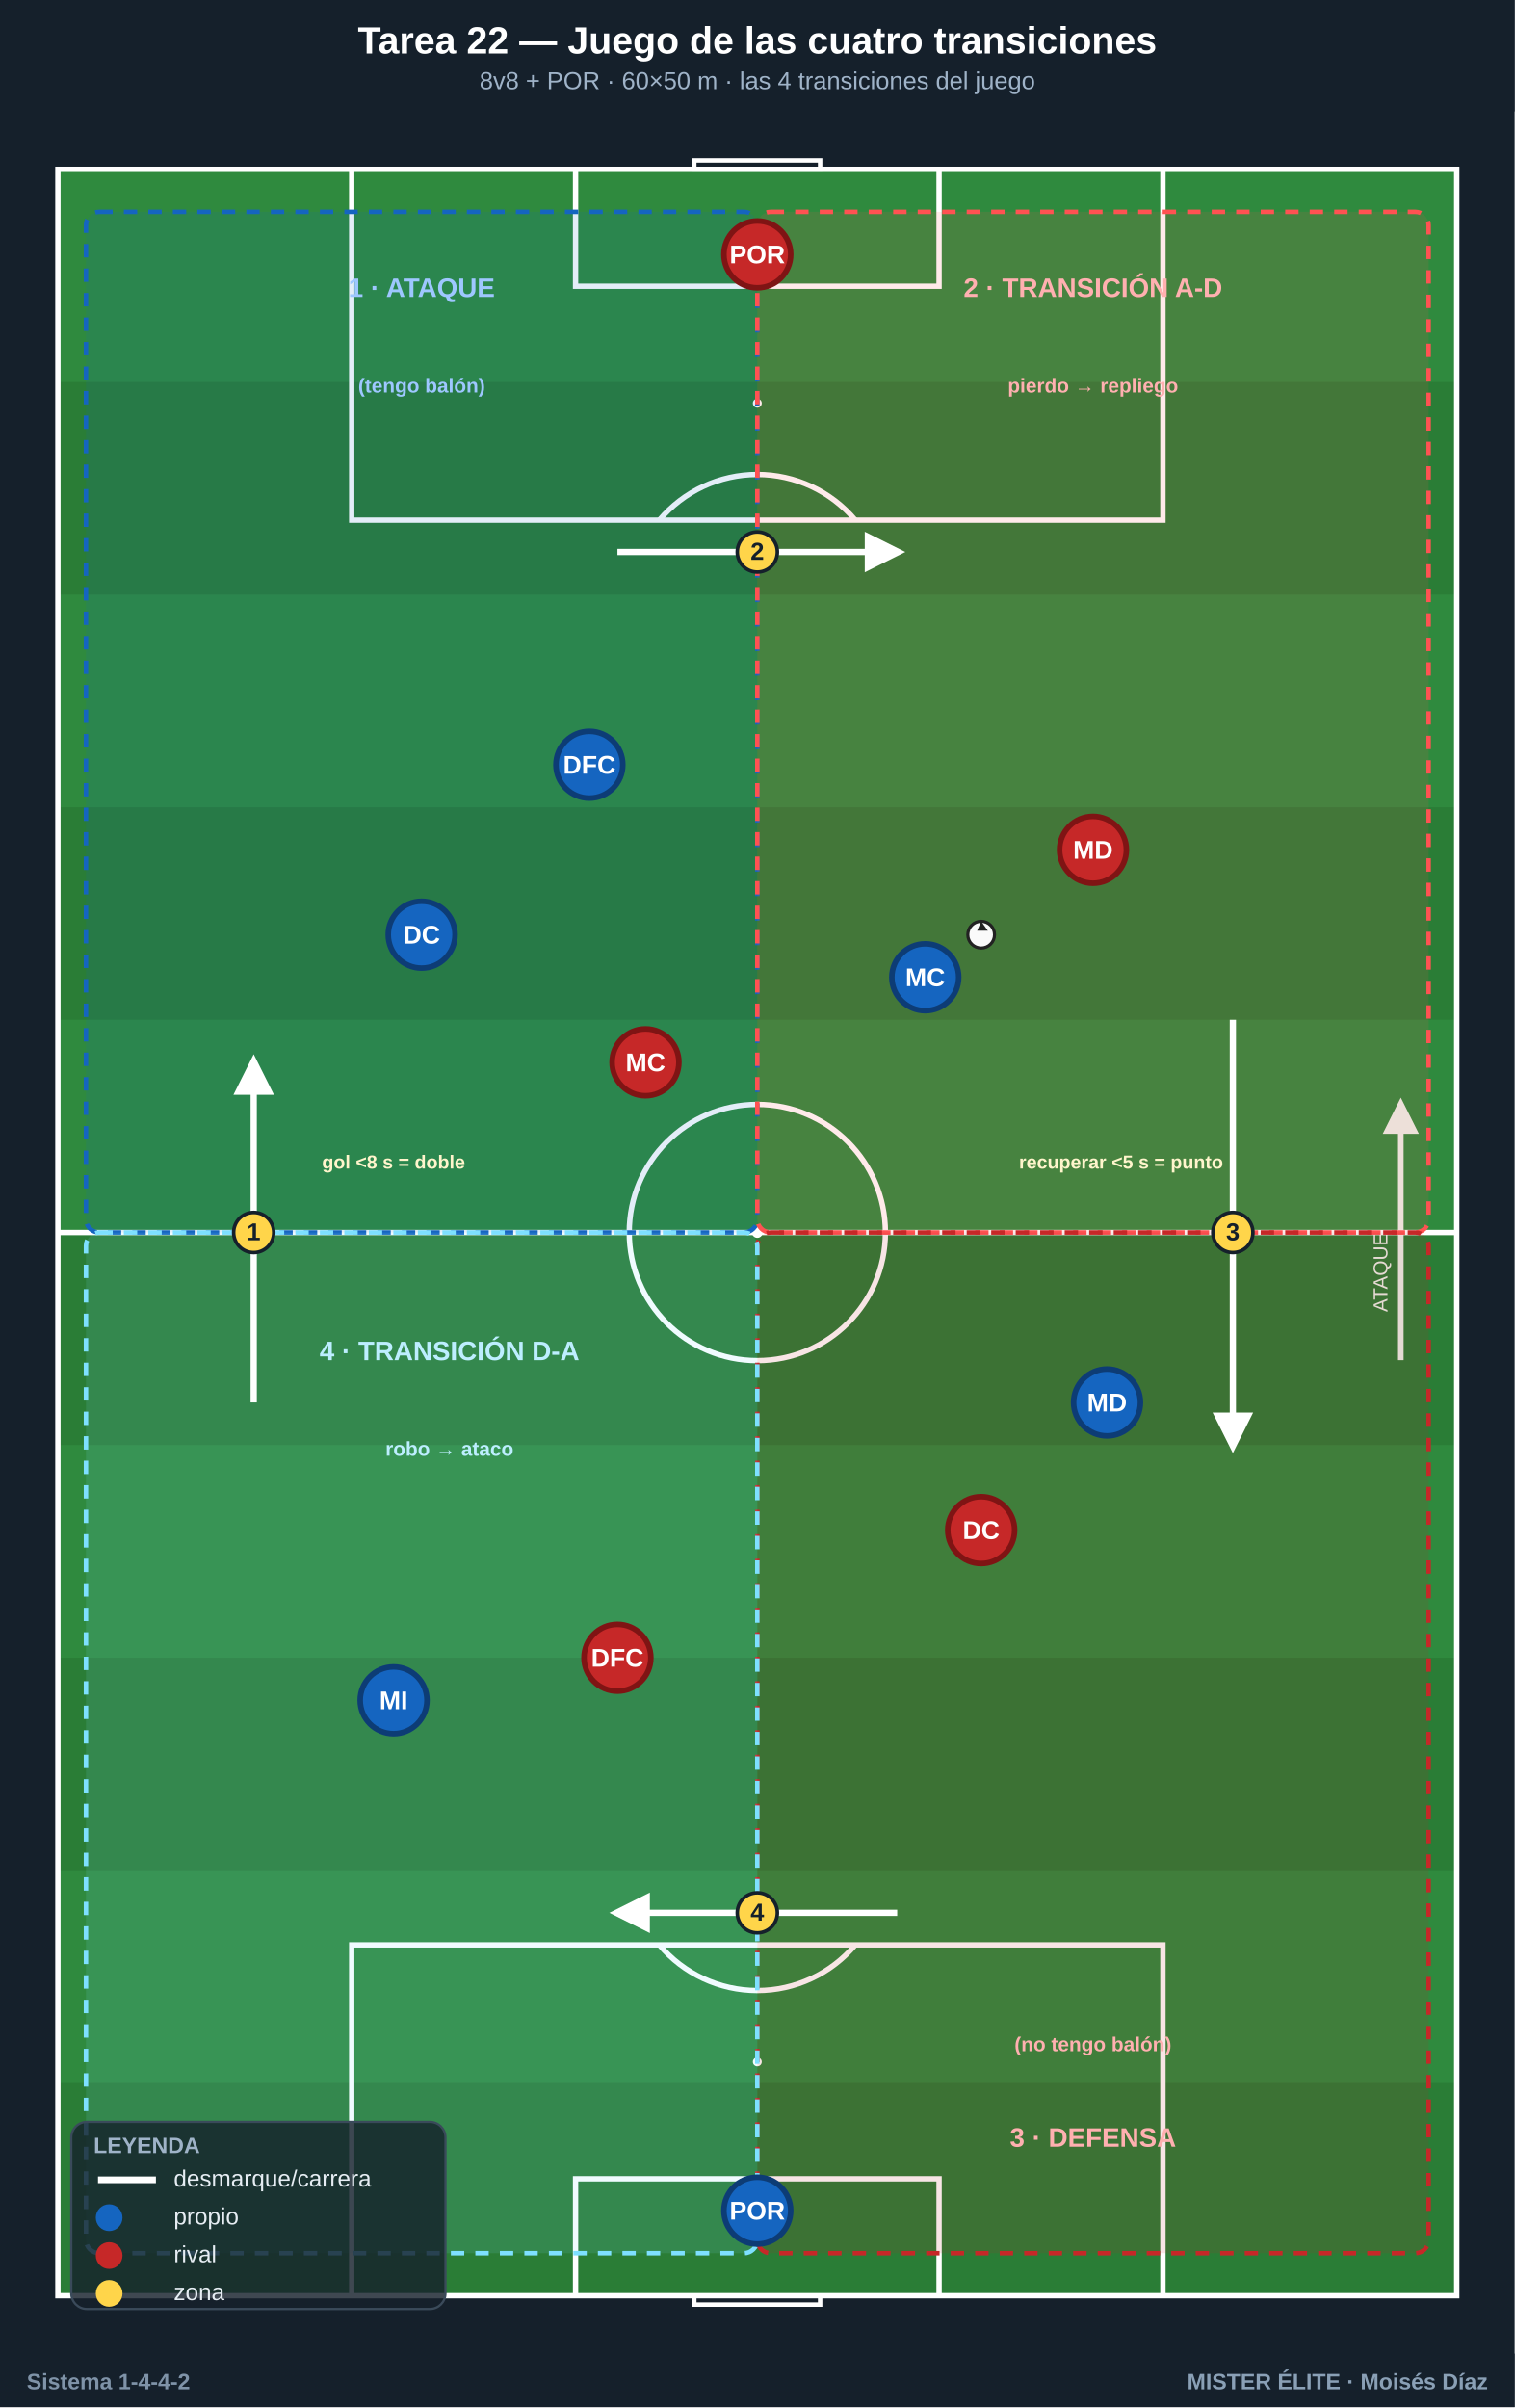
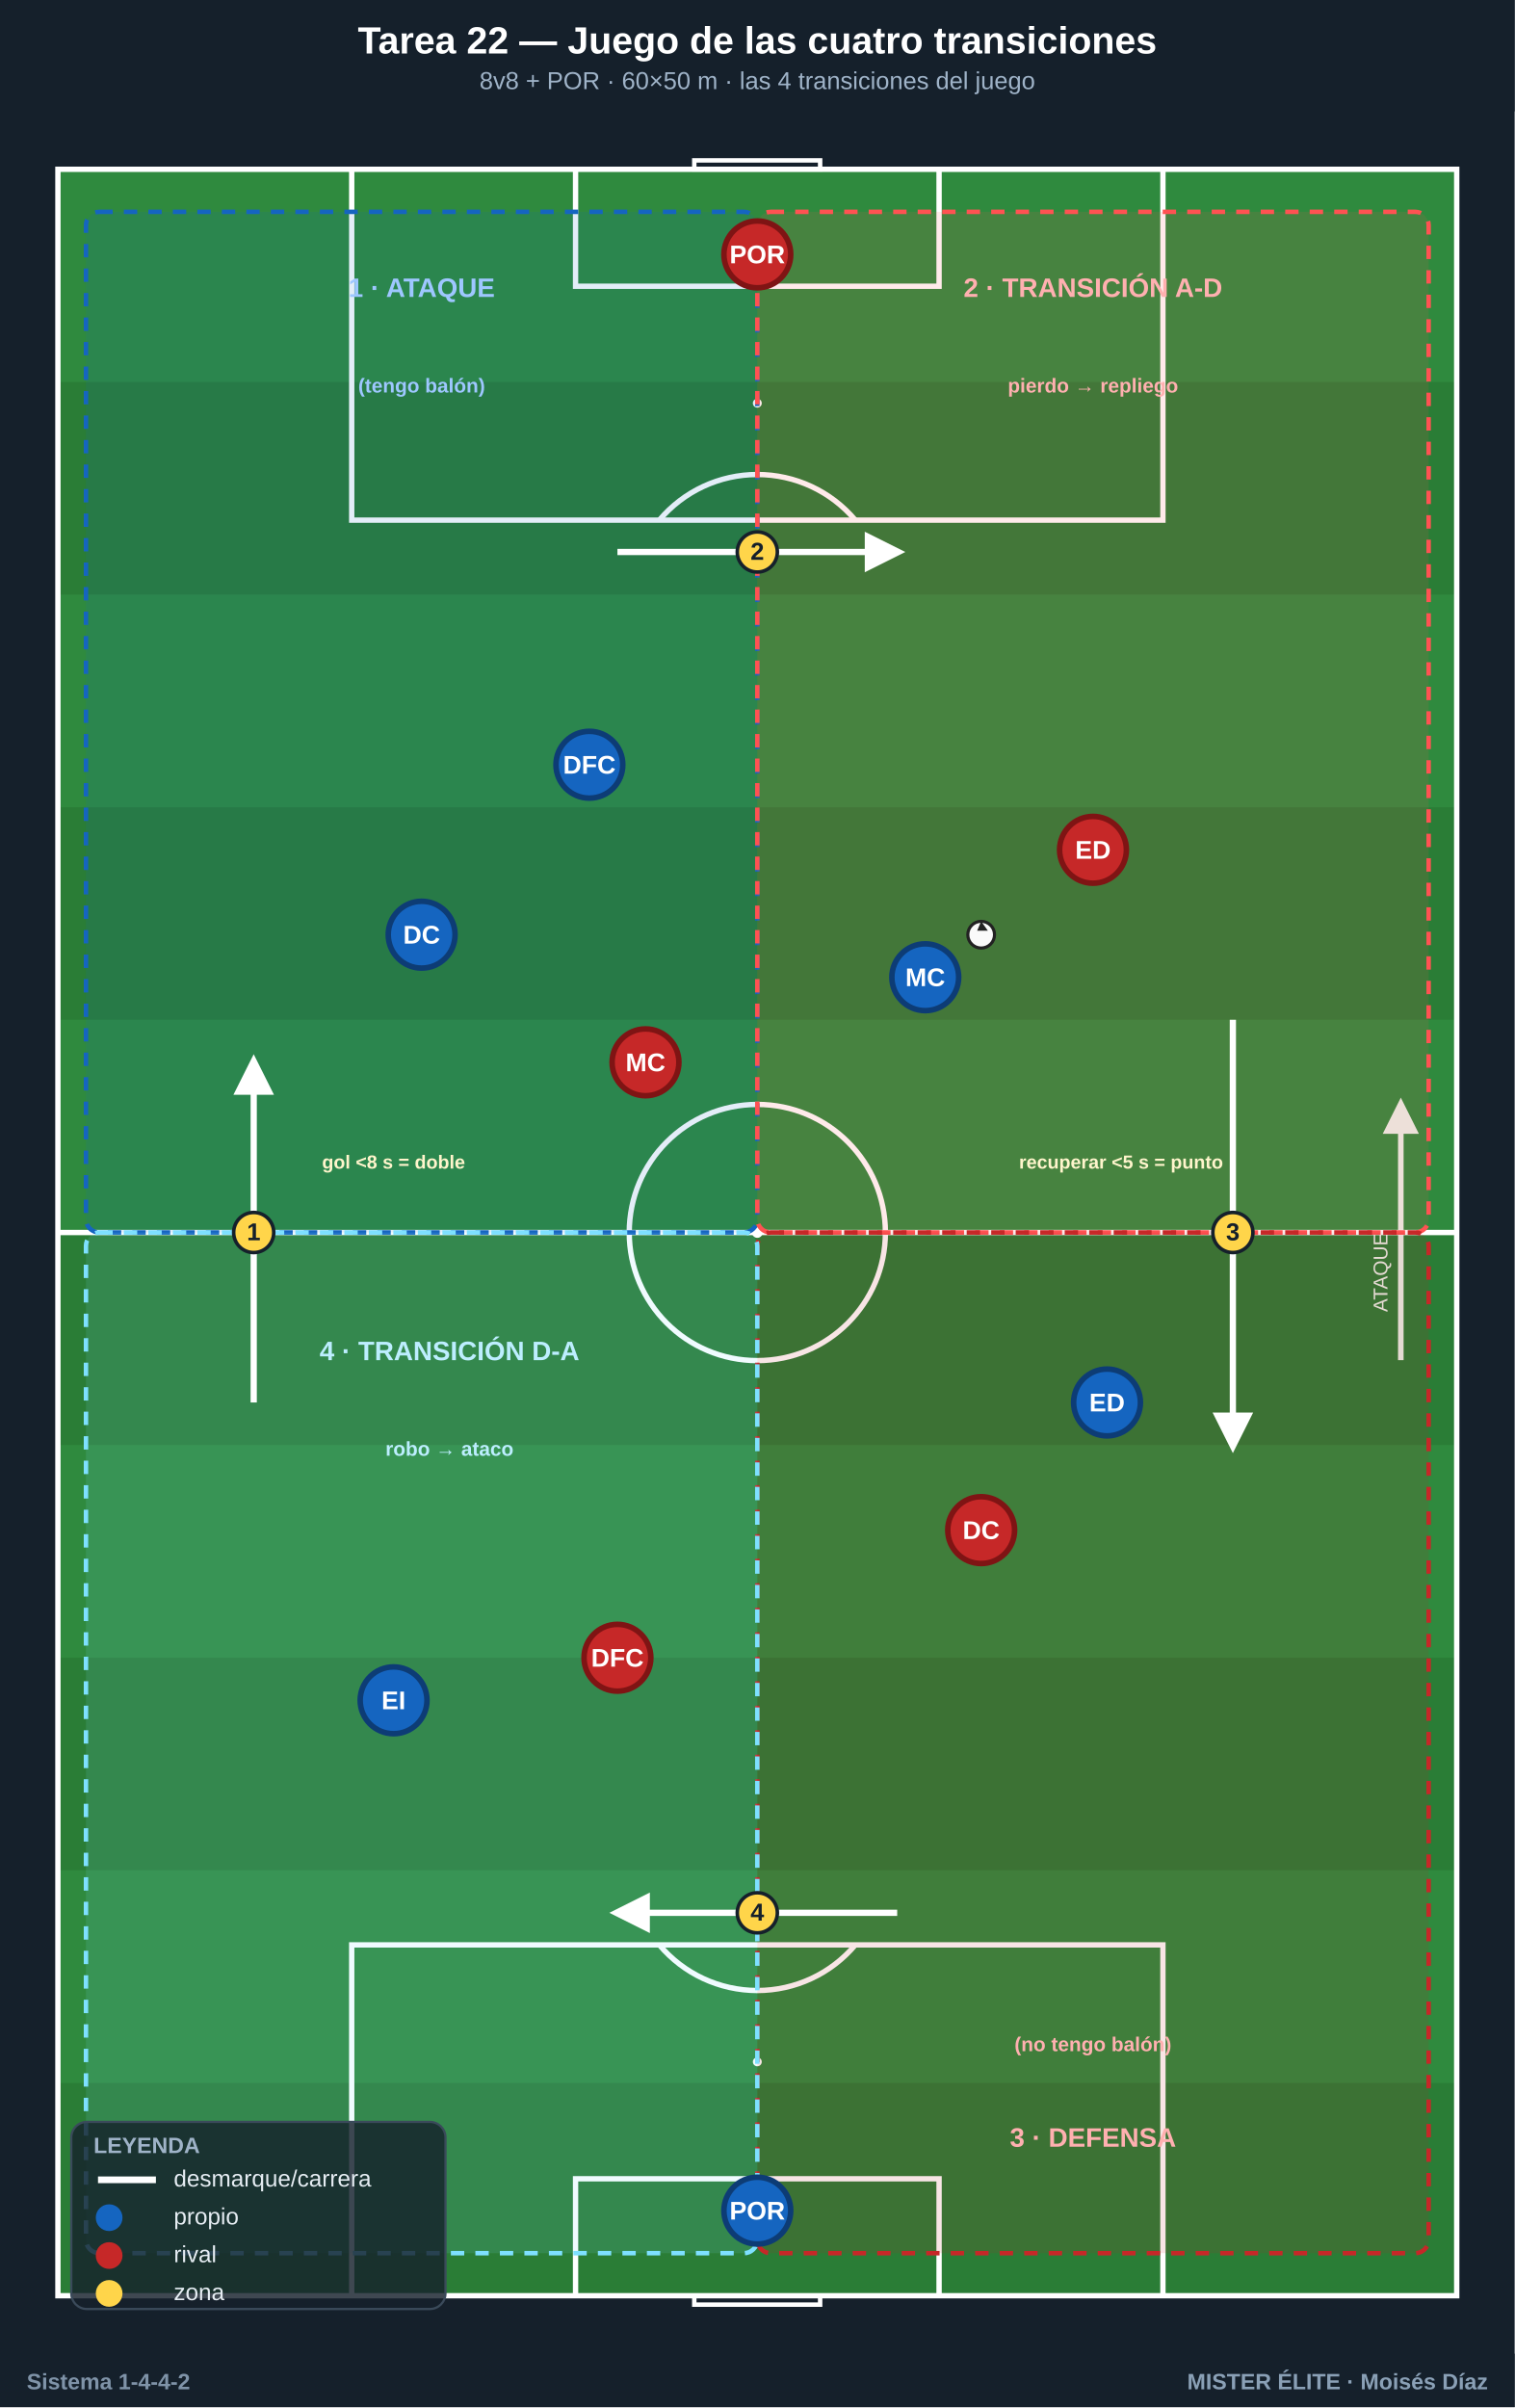
<svg xmlns="http://www.w3.org/2000/svg" viewBox="0 0 680 1081" width="680" height="1081" font-family="Segoe UI,Arial,sans-serif">
  <defs>
    <linearGradient id="sky" x1="0" y1="0" x2="0" y2="1">
      <stop offset="0" stop-color="#2f8a3e" />
      <stop offset="1" stop-color="#2b8139" />
    </linearGradient>
    <marker id="ah_pass" viewBox="0 0 10 10" refX="8" refY="5" markerWidth="6.5" markerHeight="6.5" orient="auto-start-reverse">
      <path d="M0,0 L10,5 L0,10 z" fill="#ffd54a" />
    </marker>
    <marker id="ah_run" viewBox="0 0 10 10" refX="8" refY="5" markerWidth="6.5" markerHeight="6.5" orient="auto-start-reverse">
      <path d="M0,0 L10,5 L0,10 z" fill="#ffffff" />
    </marker>
    <marker id="ah_drive" viewBox="0 0 10 10" refX="8" refY="5" markerWidth="6.5" markerHeight="6.5" orient="auto-start-reverse">
      <path d="M0,0 L10,5 L0,10 z" fill="#7ee0ff" />
    </marker>
    <marker id="ah_white" viewBox="0 0 10 10" refX="8" refY="5" markerWidth="6.5" markerHeight="6.5" orient="auto-start-reverse">
      <path d="M0,0 L10,5 L0,10 z" fill="#ffffff" />
    </marker>
  </defs>
  <rect x="0.0" y="0.0" width="680.0" height="1080.6" fill="#15202b" />
  <rect x="26.0" y="76.0" width="628.0" height="96.0" fill="#2f8a3e" />
  <rect x="26.0" y="171.5" width="628.0" height="96.0" fill="#2a7d36" />
  <rect x="26.0" y="266.9" width="628.0" height="96.0" fill="#2f8a3e" />
  <rect x="26.0" y="362.4" width="628.0" height="96.0" fill="#2a7d36" />
  <rect x="26.0" y="457.8" width="628.0" height="96.0" fill="#2f8a3e" />
  <rect x="26.0" y="553.3" width="628.0" height="96.0" fill="#2a7d36" />
  <rect x="26.0" y="648.7" width="628.0" height="96.0" fill="#2f8a3e" />
  <rect x="26.0" y="744.2" width="628.0" height="96.0" fill="#2a7d36" />
  <rect x="26.0" y="839.6" width="628.0" height="96.0" fill="#2f8a3e" />
  <rect x="26.0" y="935.1" width="628.0" height="96.0" fill="#2a7d36" />
  <rect x="26.0" y="76.0" width="628.0" height="954.6" fill="none" stroke="#ffffff" stroke-width="2.4" />
  <line x1="26.0" y1="553.3" x2="654.0" y2="553.3" stroke="#ffffff" stroke-width="2.4" opacity="1" />
  <circle cx="340.0" cy="553.3" r="57.5" fill="none" stroke="#ffffff" stroke-width="2.4" />
  <circle cx="340.0" cy="553.3" r="2.4" fill="#ffffff" />
  <path d="M157.9,76.0 L157.9,233.5 L522.1,233.5 L522.1,76.0" fill="none" stroke="#ffffff" stroke-width="2.4" />
  <path d="M258.4,76.0 L258.4,128.5 L421.6,128.5 L421.6,76.0" fill="none" stroke="#ffffff" stroke-width="2.4" />
  <circle cx="340.0" cy="181.0" r="2.0" fill="#ffffff" />
  <rect x="311.7" y="72.0" width="56.5" height="4" fill="none" stroke="#ffffff" stroke-width="2" />
  <path d="M296.0,233.5 A57.5,57.5 0 0 1 384.0,233.5" fill="none" stroke="#ffffff" stroke-width="2.4" />
  <path d="M157.9,1030.6 L157.9,873.1 L522.1,873.1 L522.1,1030.6" fill="none" stroke="#ffffff" stroke-width="2.4" />
  <path d="M258.4,1030.6 L258.4,978.1 L421.6,978.1 L421.6,1030.6" fill="none" stroke="#ffffff" stroke-width="2.4" />
  <circle cx="340.0" cy="925.6" r="2.0" fill="#ffffff" />
  <rect x="311.7" y="1030.6" width="56.5" height="4" fill="none" stroke="#ffffff" stroke-width="2" />
  <path d="M296.0,873.1 A57.5,57.5 0 0 0 384.0,873.1" fill="none" stroke="#ffffff" stroke-width="2.4" />
  <rect x="0.0" y="0.0" width="680.0" height="50.0" fill="#15202b" />
  <text x="340.0" y="24.0" font-family="Segoe UI,Arial,sans-serif" font-size="17" font-weight="800" fill="#ffffff" text-anchor="middle">Tarea 22 — Juego de las cuatro transiciones</text>
  <text x="340.0" y="40.0" font-family="Segoe UI,Arial,sans-serif" font-size="11" font-weight="500" fill="#9fb3c8" text-anchor="middle">8v8 + POR · 60×50 m · las 4 transiciones del juego</text>
  <rect x="0.0" y="1056.6" width="680.0" height="24.0" fill="#15202b" />
  <text x="668.0" y="1072.6" font-family="Segoe UI,Arial,sans-serif" font-size="10" font-weight="700" fill="#8aa0b6" text-anchor="end">MISTER ÉLITE · Moisés Díaz</text>
  <text x="12.0" y="1072.6" font-family="Segoe UI,Arial,sans-serif" font-size="10" font-weight="600" fill="#7f93a8" text-anchor="start">Sistema 1-4-4-2</text>
  <g opacity="0.9">
    <line x1="628.9" y1="610.6" x2="628.9" y2="496.0" stroke="#ffffff" stroke-width="2.5" marker-end="url(#ah_white)" />
    <text x="622.9" y="553.3" font-family="Segoe UI,Arial" font-size="9" fill="#ffffff" text-anchor="end" transform="rotate(-90 622.9 553.3)">ATAQUE</text>
  </g>
  <rect x="38.6" y="95.1" width="301.4" height="458.2" rx="6" fill="#1565c0" fill-opacity="0.12" stroke="#1565c0" stroke-width="2" stroke-dasharray="6 5" />
  <text x="189.3" y="133.3" font-family="Segoe UI,Arial,sans-serif" font-size="12" font-weight="800" fill="#9ec7ff" text-anchor="middle">1 · ATAQUE</text>
  <text x="189.3" y="176.2" font-family="Segoe UI,Arial,sans-serif" font-size="9" font-weight="600" fill="#9ec7ff" text-anchor="middle">(tengo balón)</text>
  <rect x="340.0" y="95.1" width="301.4" height="458.2" rx="6" fill="#ff5252" fill-opacity="0.12" stroke="#ff5252" stroke-width="2" stroke-dasharray="6 5" />
  <text x="490.7" y="133.3" font-family="Segoe UI,Arial,sans-serif" font-size="12" font-weight="800" fill="#ffb0b0" text-anchor="middle">2 · TRANSICIÓN A-D</text>
  <text x="490.7" y="176.2" font-family="Segoe UI,Arial,sans-serif" font-size="9" font-weight="600" fill="#ffb0b0" text-anchor="middle">pierdo → repliego</text>
  <rect x="340.0" y="553.3" width="301.4" height="458.2" rx="6" fill="#c62828" fill-opacity="0.12" stroke="#c62828" stroke-width="2" stroke-dasharray="6 5" />
  <text x="490.7" y="963.7" font-family="Segoe UI,Arial,sans-serif" font-size="12" font-weight="800" fill="#ffb0b0" text-anchor="middle">3 · DEFENSA</text>
  <text x="490.7" y="920.8" font-family="Segoe UI,Arial,sans-serif" font-size="9" font-weight="600" fill="#ffb0b0" text-anchor="middle">(no tengo balón)</text>
  <rect x="38.6" y="553.3" width="301.4" height="458.2" rx="6" fill="#7ee0ff" fill-opacity="0.12" stroke="#7ee0ff" stroke-width="2" stroke-dasharray="6 5" />
  <text x="201.8" y="610.6" font-family="Segoe UI,Arial,sans-serif" font-size="12" font-weight="800" fill="#bdeeff" text-anchor="middle">4 · TRANSICIÓN D-A</text>
  <text x="201.8" y="653.5" font-family="Segoe UI,Arial,sans-serif" font-size="9" font-weight="600" fill="#bdeeff" text-anchor="middle">robo → ataco</text>
  <g>
    <circle cx="340.0" cy="992.4" r="15" fill="#1565c0" stroke="#0d3c75" stroke-width="2.5" />
    <text x="340.0" y="996.4" font-family="Segoe UI,Arial" font-size="11.5" font-weight="800" fill="#fff" text-anchor="middle">POR</text>
  </g>
  <g>
    <circle cx="340.0" cy="114.2" r="15" fill="#c62828" stroke="#7f1414" stroke-width="2.5" />
    <text x="340.0" y="118.2" font-family="Segoe UI,Arial" font-size="11.5" font-weight="800" fill="#fff" text-anchor="middle">POR</text>
  </g>
  <g>
    <circle cx="189.3" cy="419.6" r="15" fill="#1565c0" stroke="#0d3c75" stroke-width="2.5" />
    <text x="189.3" y="423.6" font-family="Segoe UI,Arial" font-size="11.5" font-weight="800" fill="#fff" text-anchor="middle">DC</text>
  </g>
  <g>
    <circle cx="415.4" cy="438.7" r="15" fill="#1565c0" stroke="#0d3c75" stroke-width="2.5" />
    <text x="415.4" y="442.7" font-family="Segoe UI,Arial" font-size="11.5" font-weight="800" fill="#fff" text-anchor="middle">MC</text>
  </g>
  <g>
    <circle cx="176.7" cy="763.3" r="15" fill="#1565c0" stroke="#0d3c75" stroke-width="2.5" />
-     <text x="176.7" y="767.3" font-family="Segoe UI,Arial" font-size="11.5" font-weight="800" fill="#fff" text-anchor="middle">MI</text>
+     <text x="176.7" y="767.3" font-family="Segoe UI,Arial" font-size="11.5" font-weight="800" fill="#fff" text-anchor="middle">EI</text>
  </g>
  <g>
    <circle cx="497.0" cy="629.6" r="15" fill="#1565c0" stroke="#0d3c75" stroke-width="2.5" />
-     <text x="497.0" y="633.6" font-family="Segoe UI,Arial" font-size="11.5" font-weight="800" fill="#fff" text-anchor="middle">MD</text>
+     <text x="497.0" y="633.6" font-family="Segoe UI,Arial" font-size="11.5" font-weight="800" fill="#fff" text-anchor="middle">ED</text>
  </g>
  <g>
    <circle cx="264.6" cy="343.3" r="15" fill="#1565c0" stroke="#0d3c75" stroke-width="2.5" />
    <text x="264.6" y="347.3" font-family="Segoe UI,Arial" font-size="11.5" font-weight="800" fill="#fff" text-anchor="middle">DFC</text>
  </g>
  <g>
    <circle cx="289.8" cy="476.9" r="15" fill="#c62828" stroke="#7f1414" stroke-width="2.5" />
    <text x="289.8" y="480.9" font-family="Segoe UI,Arial" font-size="11.5" font-weight="800" fill="#fff" text-anchor="middle">MC</text>
  </g>
  <g>
    <circle cx="440.5" cy="686.9" r="15" fill="#c62828" stroke="#7f1414" stroke-width="2.5" />
    <text x="440.5" y="690.9" font-family="Segoe UI,Arial" font-size="11.5" font-weight="800" fill="#fff" text-anchor="middle">DC</text>
  </g>
  <g>
    <circle cx="277.2" cy="744.2" r="15" fill="#c62828" stroke="#7f1414" stroke-width="2.5" />
    <text x="277.2" y="748.2" font-family="Segoe UI,Arial" font-size="11.5" font-weight="800" fill="#fff" text-anchor="middle">DFC</text>
  </g>
  <g>
    <circle cx="490.7" cy="381.5" r="15" fill="#c62828" stroke="#7f1414" stroke-width="2.5" />
-     <text x="490.7" y="385.5" font-family="Segoe UI,Arial" font-size="11.5" font-weight="800" fill="#fff" text-anchor="middle">MD</text>
+     <text x="490.7" y="385.5" font-family="Segoe UI,Arial" font-size="11.5" font-weight="800" fill="#fff" text-anchor="middle">ED</text>
  </g>
  <circle cx="440.5" cy="419.6" r="6.0" fill="#fafafa" stroke="#222" stroke-width="1.4" />
  <path d="M440.5,413.6 l3.0,4.2 l-4.8,0 z" fill="#222" />
  <line x1="277.2" y1="247.8" x2="402.8" y2="247.8" stroke="#ffffff" stroke-width="2.8" marker-end="url(#ah_run)" />
  <line x1="553.5" y1="457.8" x2="553.5" y2="648.7" stroke="#ffffff" stroke-width="2.8" marker-end="url(#ah_run)" />
  <line x1="402.8" y1="858.7" x2="277.2" y2="858.7" stroke="#ffffff" stroke-width="2.8" marker-end="url(#ah_run)" />
  <line x1="113.9" y1="629.6" x2="113.9" y2="476.9" stroke="#ffffff" stroke-width="2.8" marker-end="url(#ah_run)" />
  <g>
    <circle cx="340.0" cy="247.8" r="9" fill="#ffd54a" stroke="#15202b" stroke-width="1.6" />
    <text x="340.0" y="251.3" font-family="Segoe UI,Arial" font-size="11" font-weight="800" fill="#15202b" text-anchor="middle">2</text>
  </g>
  <g>
    <circle cx="553.5" cy="553.3" r="9" fill="#ffd54a" stroke="#15202b" stroke-width="1.6" />
    <text x="553.5" y="556.8" font-family="Segoe UI,Arial" font-size="11" font-weight="800" fill="#15202b" text-anchor="middle">3</text>
  </g>
  <g>
    <circle cx="340.0" cy="858.7" r="9" fill="#ffd54a" stroke="#15202b" stroke-width="1.6" />
    <text x="340.0" y="862.2" font-family="Segoe UI,Arial" font-size="11" font-weight="800" fill="#15202b" text-anchor="middle">4</text>
  </g>
  <g>
    <circle cx="113.9" cy="553.3" r="9" fill="#ffd54a" stroke="#15202b" stroke-width="1.6" />
    <text x="113.9" y="556.8" font-family="Segoe UI,Arial" font-size="11" font-weight="800" fill="#15202b" text-anchor="middle">1</text>
  </g>
  <text x="503.3" y="524.6" font-family="Segoe UI,Arial,sans-serif" font-size="8.5" font-weight="600" fill="#fff5cc" text-anchor="middle">recuperar &lt;5 s = punto</text>
  <text x="176.7" y="524.6" font-family="Segoe UI,Arial,sans-serif" font-size="8.5" font-weight="600" fill="#fff5cc" text-anchor="middle">gol &lt;8 s = doble</text>
  <g>
    <rect x="32" y="952.56" width="168" height="84" rx="7" fill="#15202b" fill-opacity="0.82" stroke="#3a4a5a" stroke-width="1" />
    <text x="42" y="966.56" font-family="Segoe UI,Arial" font-size="10" font-weight="800" fill="#9fb3c8">LEYENDA</text>
    <line x1="44" y1="978.56" x2="70" y2="978.56" stroke="#ffffff" stroke-width="3" />
    <text x="78" y="981.56" font-family="Segoe UI,Arial" font-size="10.5" fill="#e6edf3">desmarque/carrera</text>
    <circle cx="49" cy="995.56" r="6" fill="#1565c0" />
    <text x="78" y="998.56" font-family="Segoe UI,Arial" font-size="10.5" fill="#e6edf3">propio</text>
    <circle cx="49" cy="1012.56" r="6" fill="#c62828" />
    <text x="78" y="1015.56" font-family="Segoe UI,Arial" font-size="10.5" fill="#e6edf3">rival</text>
    <circle cx="49" cy="1029.56" r="6" fill="#ffd54a" />
    <text x="78" y="1032.56" font-family="Segoe UI,Arial" font-size="10.5" fill="#e6edf3">zona</text>
  </g>
</svg>
